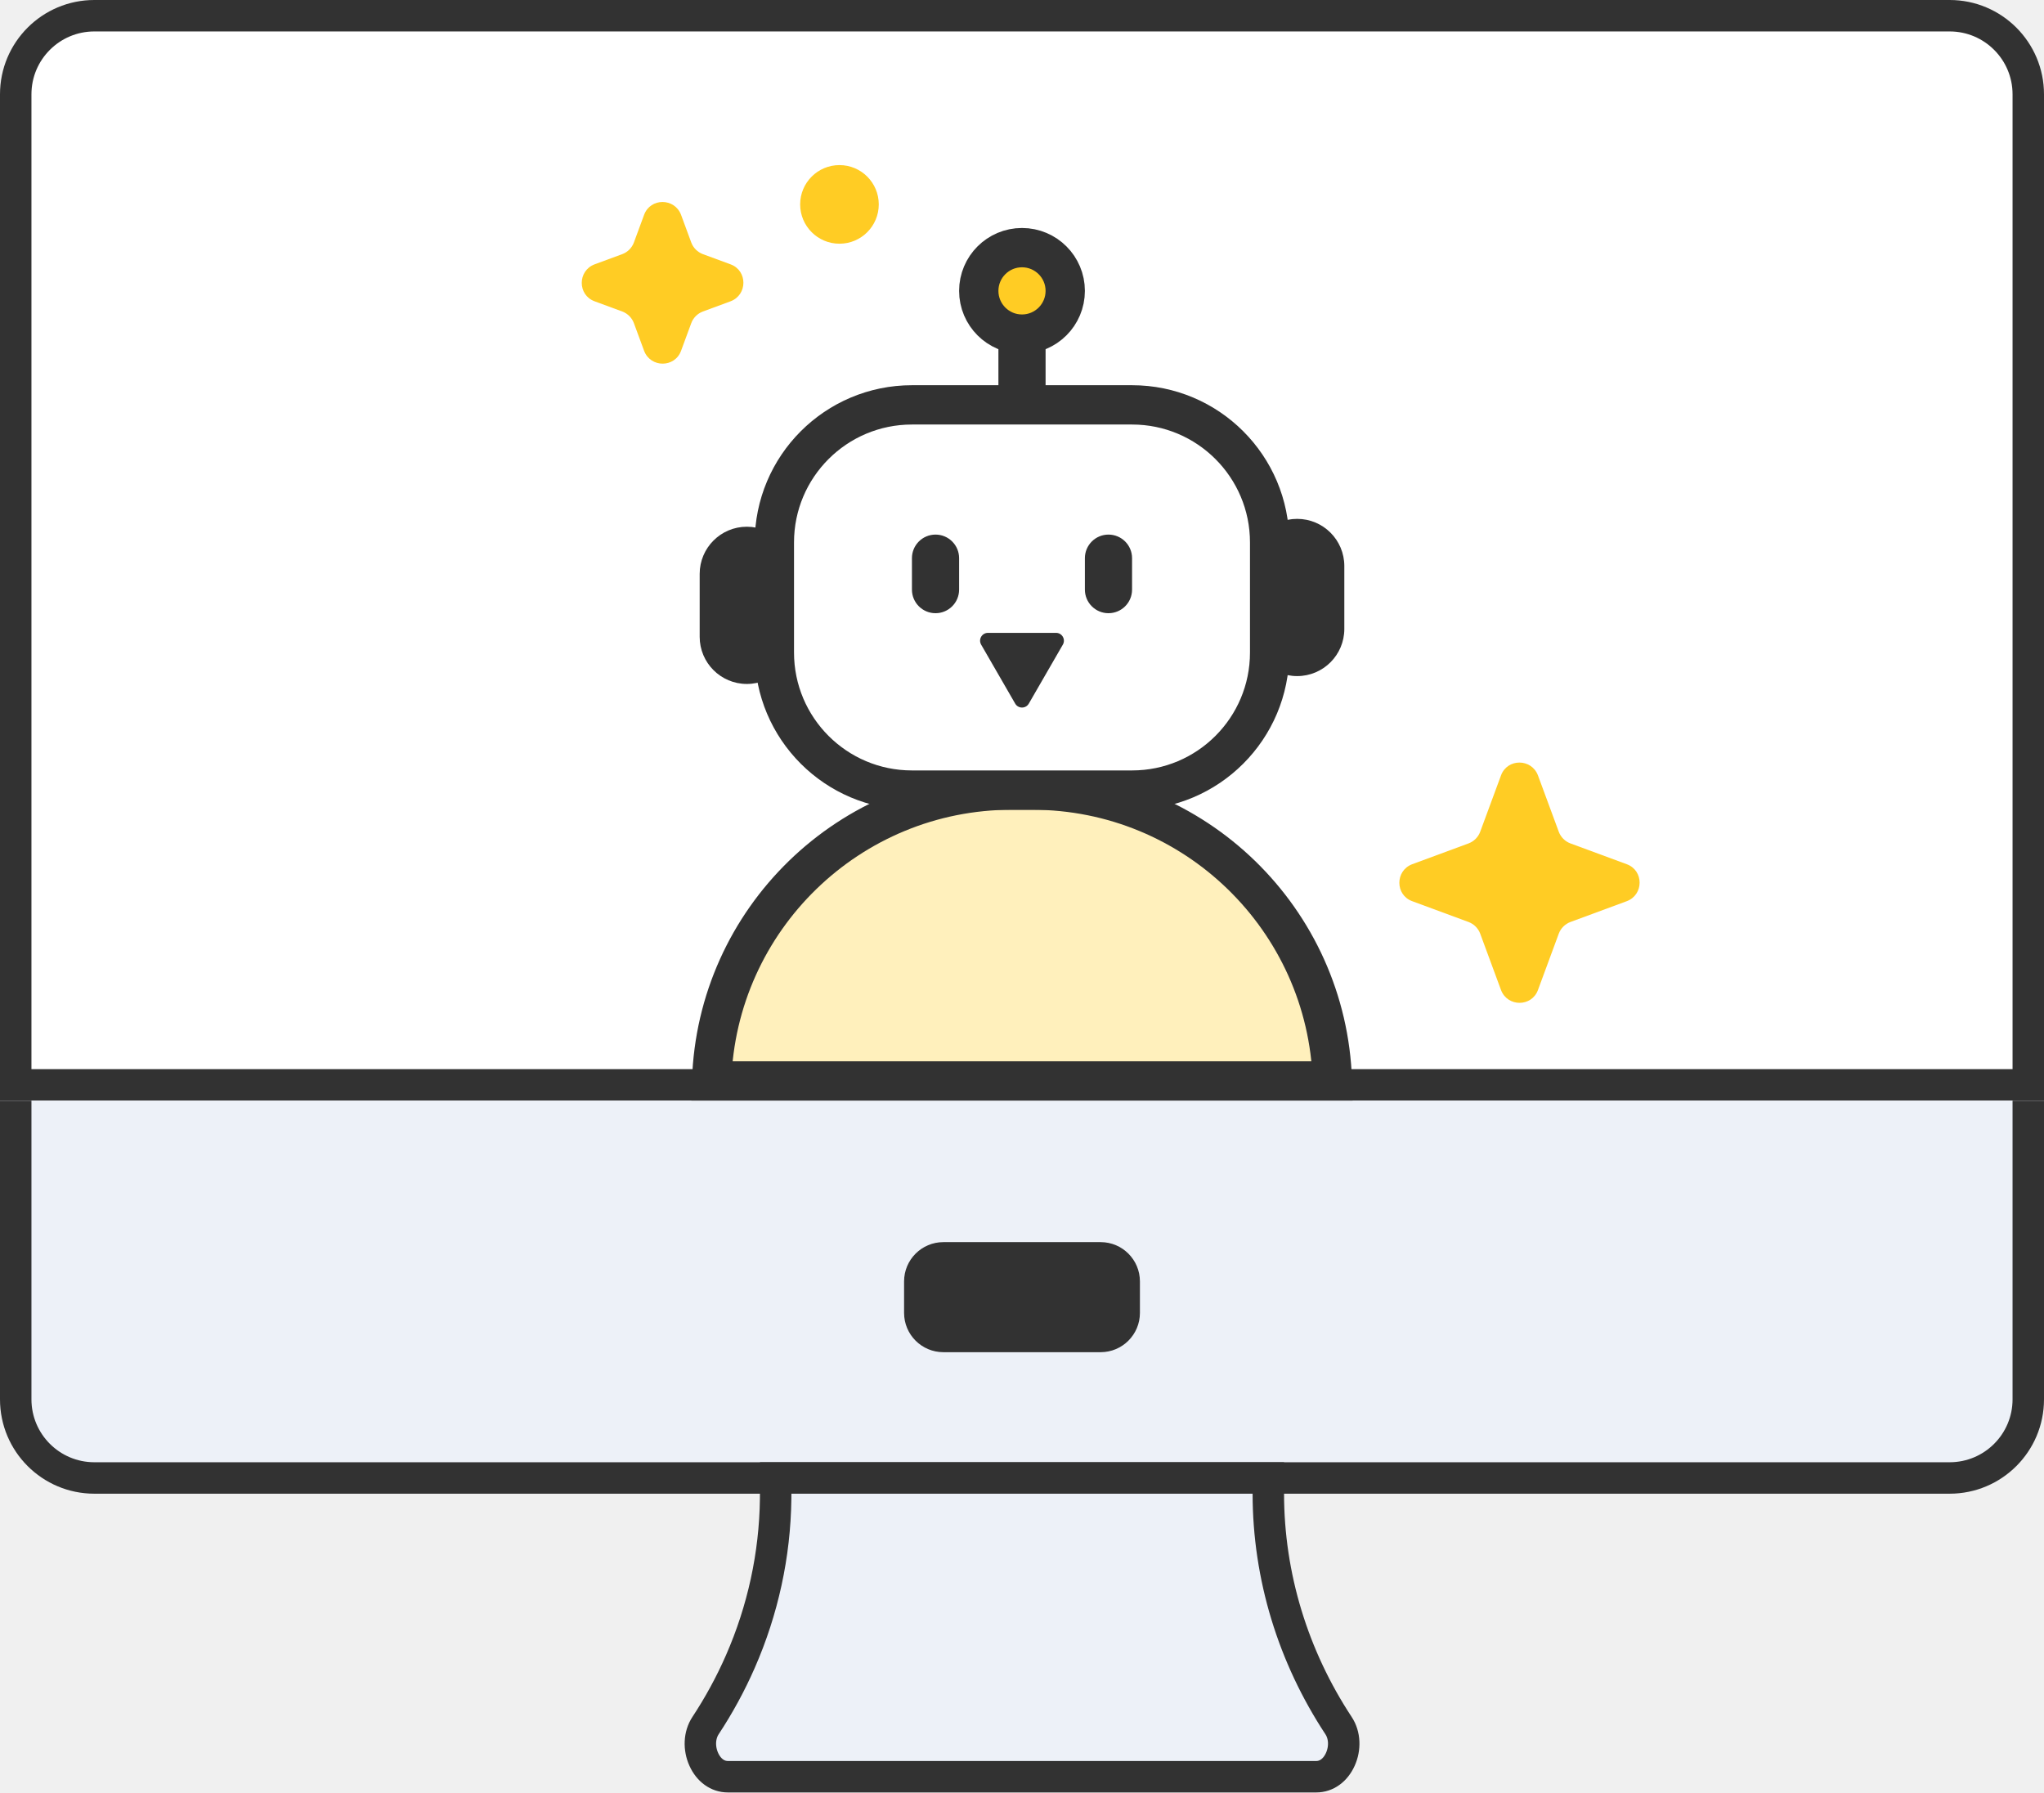
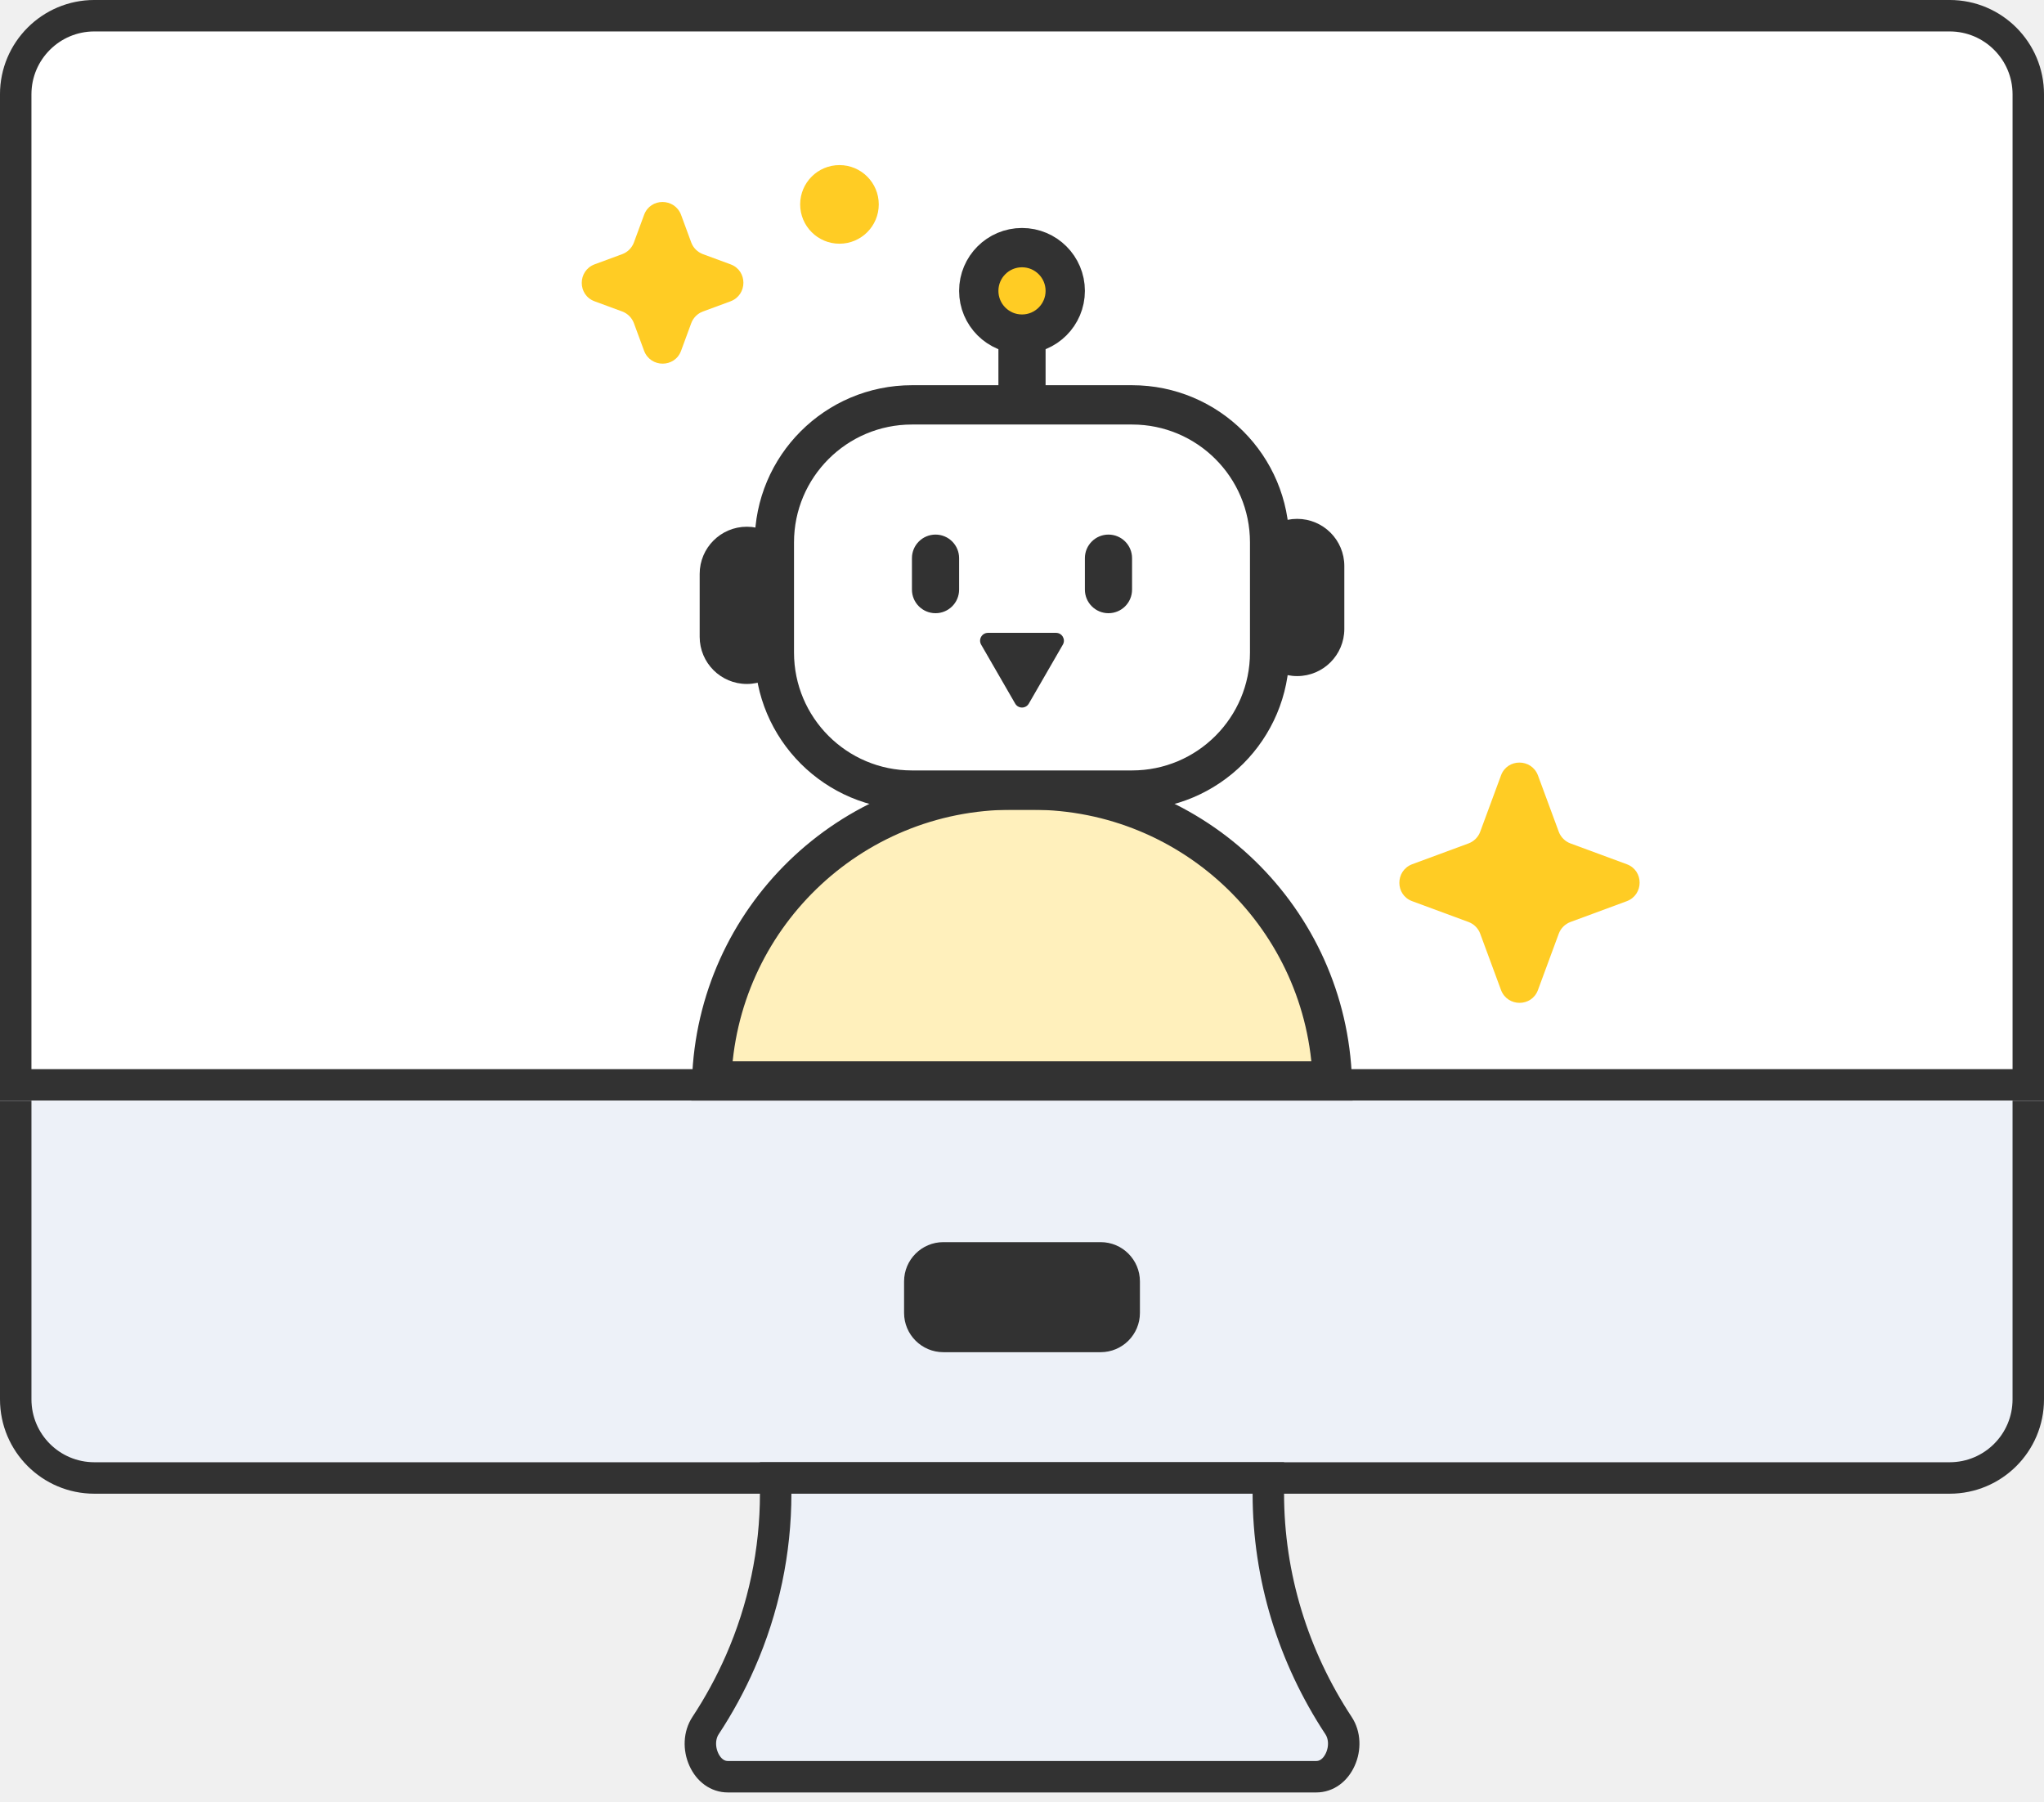
- <svg xmlns="http://www.w3.org/2000/svg" width="260" height="228" viewBox="0 0 260 228" fill="none">
-   <path d="M12 2H248C253.523 2 258 6.477 258 12V138H2V12C2 6.477 6.477 2 12 2Z" fill="white" stroke="#323232" stroke-width="4" />
-   <mask id="path-2-inside-1_2053_3388" fill="white">
-     <path d="M0 140H260V178C260 184.627 254.627 190 248 190H12C5.373 190 0 184.627 0 178V140Z" />
+ <svg xmlns="http://www.w3.org/2000/svg" width="160" height="141" viewBox="0 0 160 141" fill="none">
+   <path d="M7.385 1.23H152.615C156.014 1.23 158.77 3.986 158.77 7.385V84.923H1.23V7.385C1.23 3.986 3.986 1.23 7.385 1.23Z" fill="white" stroke="#323232" stroke-width="2.462" />
+   <mask id="path-2-inside-1_2076_6208" fill="white">
+     <path d="M0 86.154H160V109.538C160 113.617 156.694 116.923 152.615 116.923H7.385C3.306 116.923 0 113.617 0 109.538V86.154Z" />
  </mask>
-   <path d="M0 140H260V178C260 184.627 254.627 190 248 190H12C5.373 190 0 184.627 0 178V140Z" fill="#EDF1F8" />
-   <path d="M0 140H260H0ZM264 178C264 186.837 256.837 194 248 194H12C3.163 194 -4 186.837 -4 178H4C4 182.418 7.582 186 12 186H248C252.418 186 256 182.418 256 178H264ZM12 194C3.163 194 -4 186.837 -4 178V140H4V178C4 182.418 7.582 186 12 186V194ZM264 140V178C264 186.837 256.837 194 248 194V186C252.418 186 256 182.418 256 178V140H264Z" fill="#323232" mask="url(#path-2-inside-1_2053_3388)" />
-   <path d="M161.333 188V189.991C161.339 200.515 164.485 210.724 170.266 219.5C171.076 220.73 171.124 222.391 170.491 223.793C169.865 225.178 168.735 226 167.435 226H92.58C91.279 226 90.148 225.178 89.522 223.79C88.888 222.386 88.937 220.724 89.748 219.493C91.45 216.91 92.93 214.193 94.169 211.366C97.046 204.805 98.571 197.782 98.662 190.678L98.667 189.989V188H161.333Z" fill="#EDF1F8" stroke="#323232" stroke-width="4" />
-   <rect x="115" y="158" width="30" height="14" rx="5" fill="#323232" />
-   <path d="M106.781 31C109.543 31 111.781 28.761 111.781 26C111.781 23.239 109.543 21 106.781 21C104.02 21 101.781 23.239 101.781 26C101.781 28.761 104.02 31 106.781 31Z" fill="#FFCC24" />
-   <path d="M81.931 27.325C82.731 25.15 85.806 25.15 86.631 27.325L87.931 30.85C88.181 31.525 88.731 32.075 89.406 32.325L92.931 33.625C95.106 34.425 95.106 37.5 92.931 38.325L89.406 39.625C88.731 39.875 88.181 40.425 87.931 41.1L86.631 44.625C85.831 46.8 82.756 46.8 81.931 44.625L80.631 41.1C80.381 40.425 79.831 39.875 79.156 39.625L75.631 38.325C73.456 37.525 73.456 34.45 75.631 33.625L79.156 32.325C79.831 32.075 80.381 31.525 80.631 30.85L81.931 27.325Z" fill="#FFCC24" />
-   <path d="M190.931 98.631C191.731 96.456 194.806 96.456 195.631 98.631L198.281 105.806C198.531 106.481 199.081 107.031 199.756 107.281L206.931 109.931C209.106 110.731 209.106 113.806 206.931 114.631L199.756 117.281C199.081 117.531 198.531 118.081 198.281 118.756L195.631 125.931C194.831 128.106 191.756 128.106 190.931 125.931L188.281 118.756C188.031 118.081 187.481 117.531 186.806 117.281L179.631 114.631C177.456 113.831 177.456 110.756 179.631 109.931L186.806 107.281C187.481 107.031 188.031 106.481 188.281 105.806L190.931 98.631Z" fill="#FFCC24" />
-   <path d="M128.728 100.5H131.272C151.974 100.5 168.831 116.956 169.479 137.5H90.522C91.169 116.956 108.026 100.5 128.728 100.5Z" fill="#FFF0BC" stroke="#323232" stroke-width="5" />
-   <circle cx="130" cy="37" r="5.5" fill="#FFCC24" stroke="#323232" stroke-width="5" />
-   <rect x="159" y="66" width="12" height="20" rx="6" fill="#323232" />
-   <rect x="89" y="67" width="12" height="20" rx="6" fill="#323232" />
-   <rect x="98.5" y="51.5" width="63" height="49" rx="17.5" fill="white" stroke="#323232" stroke-width="5" />
-   <rect x="116" y="68" width="6" height="10" rx="3" fill="#323232" />
-   <rect x="138" y="68" width="6" height="10" rx="3" fill="#323232" />
-   <path d="M130.866 89.5C130.481 90.167 129.519 90.167 129.134 89.5L124.804 82C124.419 81.333 124.9 80.5 125.67 80.5L134.33 80.5C135.1 80.5 135.581 81.333 135.196 82L130.866 89.5Z" fill="#323232" />
-   <rect x="127" y="43" width="6" height="8" fill="#323232" />
+   <path d="M0 86.154H160V109.538C160 113.617 156.694 116.923 152.615 116.923H7.385C3.306 116.923 0 113.617 0 109.538V86.154Z" fill="#EDF1F8" />
+   <path d="M0 86.154H160H0ZM162.462 109.538C162.462 114.976 158.053 119.385 152.615 119.385H7.385C1.947 119.385 -2.462 114.976 -2.462 109.538L2.462 109.538C2.462 112.257 4.666 114.461 7.385 114.461H152.615C155.334 114.461 157.538 112.257 157.538 109.538L162.462 109.538ZM7.385 119.385C1.947 119.385 -2.462 114.976 -2.462 109.538V86.154H2.462V109.538C2.462 112.257 4.666 114.461 7.385 114.461L7.385 119.385ZM162.462 86.154V109.538C162.462 114.976 158.053 119.385 152.615 119.385L152.615 114.461C155.334 114.461 157.538 112.257 157.538 109.538V86.154H162.462Z" fill="#323232" mask="url(#path-2-inside-1_2076_6208)" />
+   <path d="M99.282 115.692V116.918C99.286 123.394 101.221 129.676 104.779 135.077C105.277 135.834 105.307 136.856 104.917 137.718C104.532 138.571 103.837 139.077 103.036 139.077H56.972C56.172 139.077 55.475 138.571 55.09 137.717C54.7 136.853 54.731 135.83 55.23 135.073C56.277 133.483 57.188 131.811 57.95 130.072C59.778 125.904 60.719 121.433 60.718 116.917V115.692H99.282Z" fill="#EDF1F8" stroke="#323232" stroke-width="2.462" />
+   <rect x="70.769" y="97.231" width="18.462" height="8.615" rx="3.077" fill="#323232" />
+   <path d="M65.712 19.077C67.411 19.077 68.788 17.699 68.788 16C68.788 14.301 67.411 12.923 65.712 12.923C64.012 12.923 62.635 14.301 62.635 16C62.635 17.699 64.012 19.077 65.712 19.077Z" fill="#FFCC24" />
+   <path d="M50.419 16.815C50.911 15.477 52.804 15.477 53.312 16.815L54.111 18.985C54.265 19.4 54.604 19.738 55.019 19.892L57.188 20.692C58.527 21.185 58.527 23.077 57.188 23.585L55.019 24.385C54.604 24.538 54.265 24.877 54.111 25.292L53.312 27.462C52.819 28.8 50.927 28.8 50.419 27.462L49.619 25.292C49.465 24.877 49.127 24.538 48.712 24.385L46.542 23.585C45.204 23.092 45.204 21.2 46.542 20.692L48.712 19.892C49.127 19.738 49.465 19.4 49.619 18.985L50.419 16.815Z" fill="#FFCC24" />
+   <path d="M117.496 60.696C117.988 59.358 119.881 59.358 120.388 60.696L122.019 65.112C122.173 65.527 122.512 65.865 122.927 66.019L127.342 67.65C128.681 68.142 128.681 70.035 127.342 70.542L122.927 72.173C122.512 72.327 122.173 72.665 122.019 73.081L120.388 77.496C119.896 78.835 118.004 78.835 117.496 77.496L115.865 73.081C115.712 72.665 115.373 72.327 114.958 72.173L110.542 70.542C109.204 70.05 109.204 68.158 110.542 67.65L114.958 66.019C115.373 65.865 115.712 65.527 115.865 65.112L117.496 60.696Z" fill="#FFCC24" />
+   <path d="M79.216 61.846H80.783C93.522 61.846 103.896 71.973 104.294 84.615H55.706C56.104 71.973 66.477 61.846 79.216 61.846Z" fill="#FFF0BC" stroke="#323232" stroke-width="3.077" />
+   <circle cx="80" cy="22.769" r="3.385" fill="#FFCC24" stroke="#323232" stroke-width="3.077" />
+   <rect x="97.846" y="40.615" width="7.385" height="12.308" rx="3.692" fill="#323232" />
+   <rect x="54.769" y="41.231" width="7.385" height="12.308" rx="3.692" fill="#323232" />
+   <rect x="60.615" y="31.692" width="38.769" height="30.154" rx="10.769" fill="white" stroke="#323232" stroke-width="3.077" />
+   <rect x="71.385" y="41.846" width="3.692" height="6.154" rx="1.846" fill="#323232" />
+   <rect x="84.923" y="41.846" width="3.692" height="6.154" rx="1.846" fill="#323232" />
+   <path d="M80.533 55.077C80.296 55.487 79.704 55.487 79.467 55.077L76.802 50.461C76.566 50.051 76.862 49.538 77.335 49.538L82.665 49.538C83.138 49.538 83.434 50.051 83.198 50.461L80.533 55.077Z" fill="#323232" />
+   <rect x="78.154" y="26.461" width="3.692" height="4.923" fill="#323232" />
</svg>
